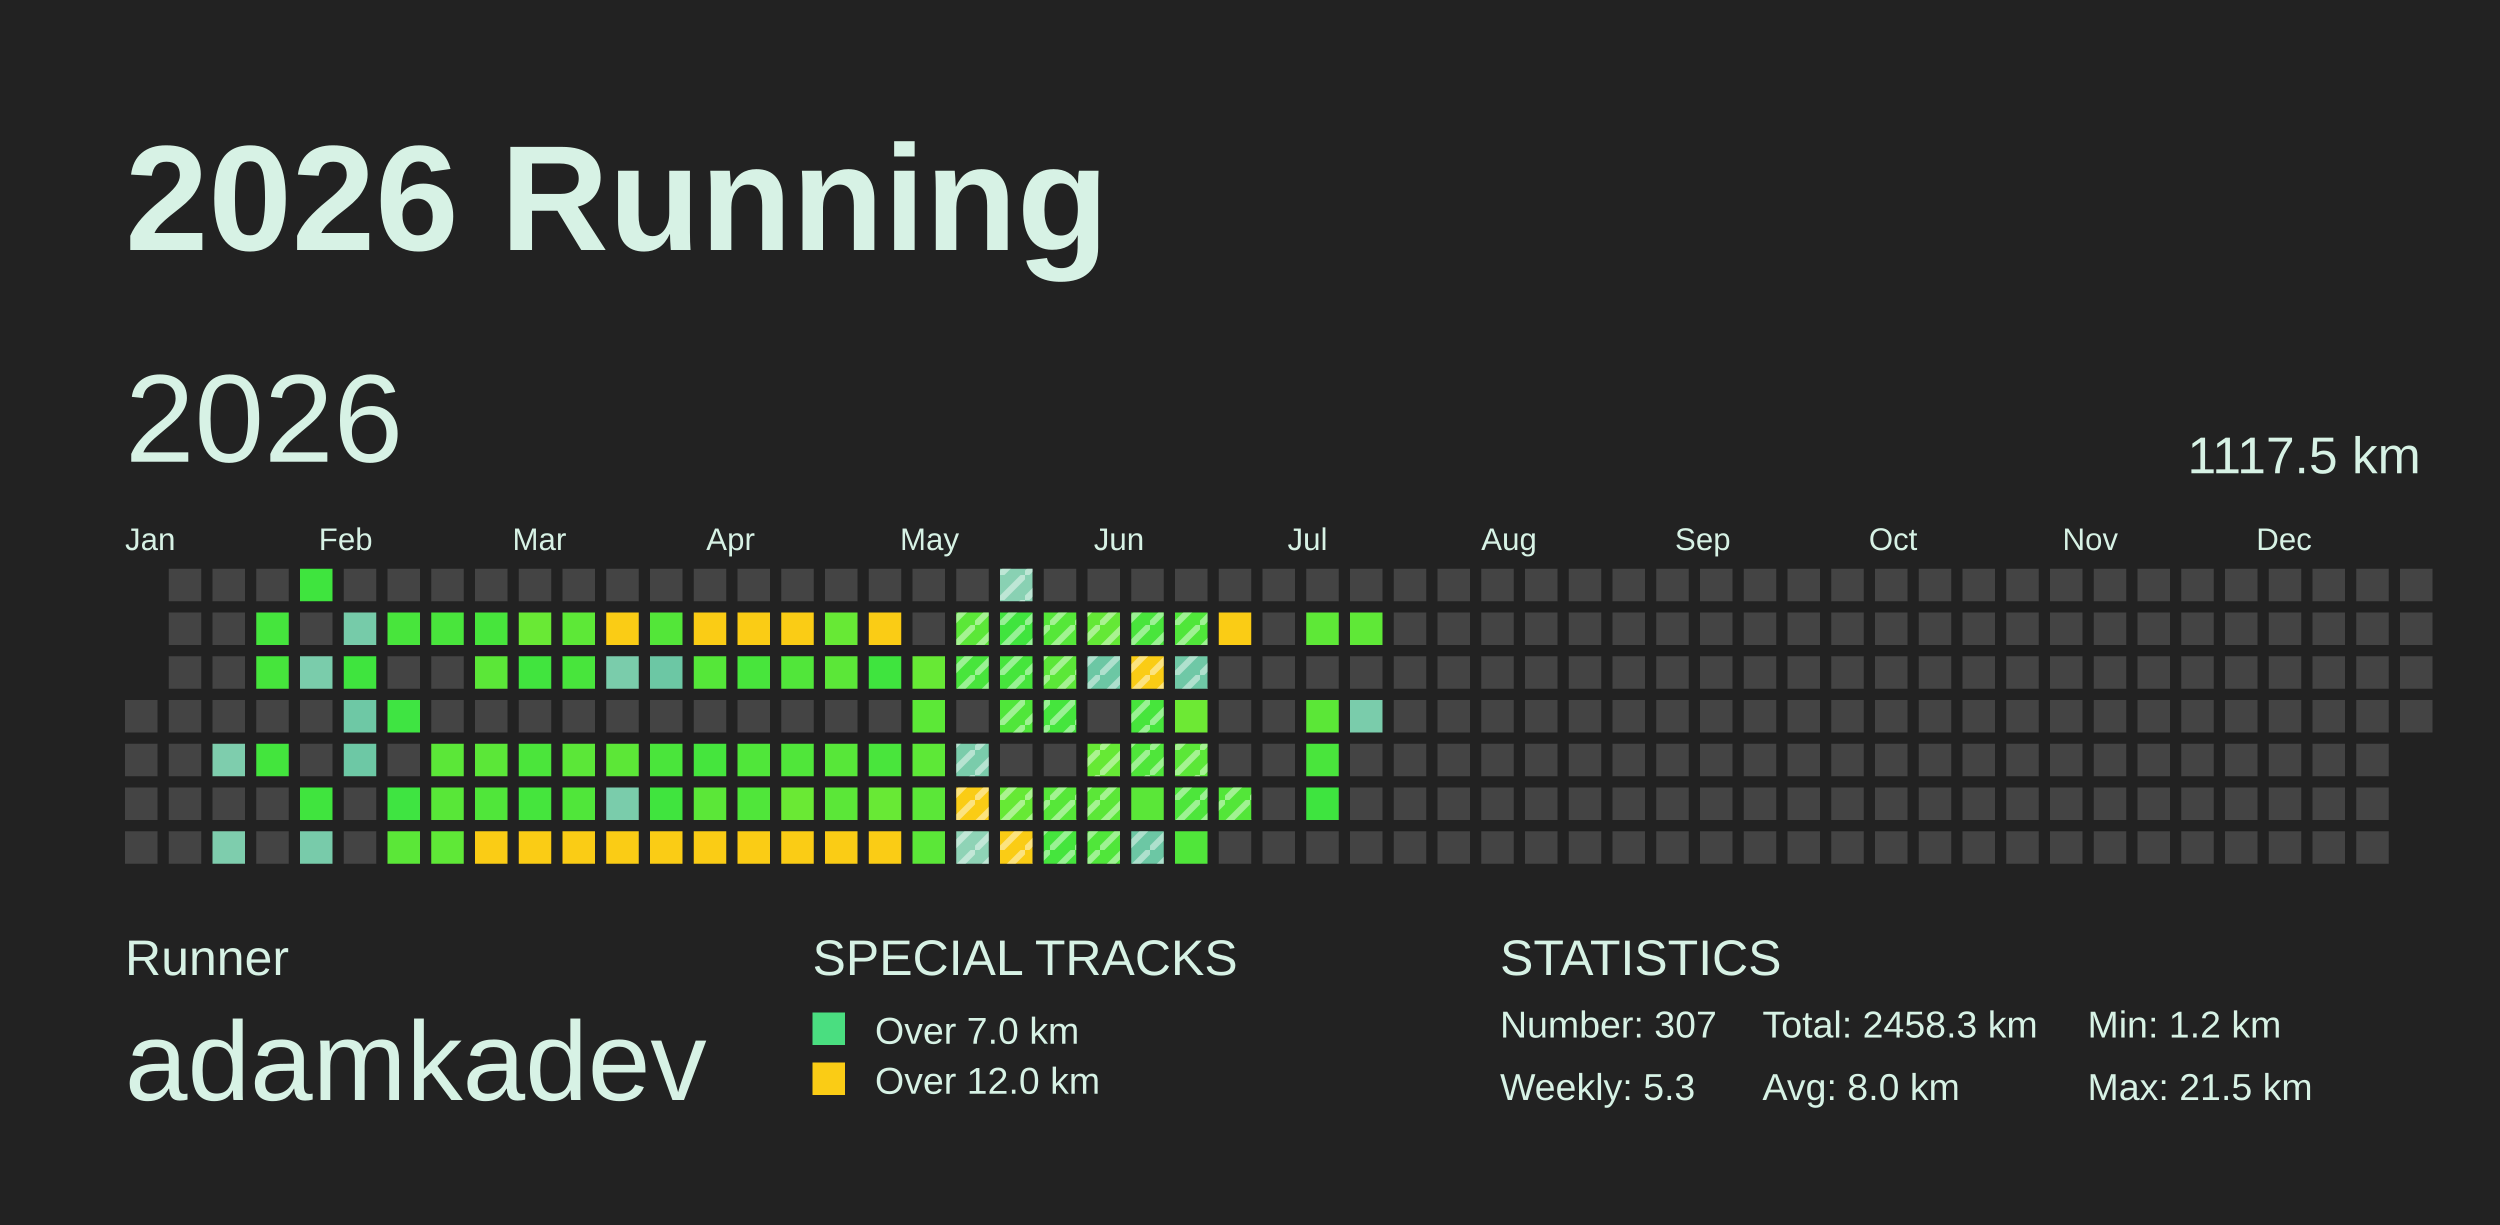
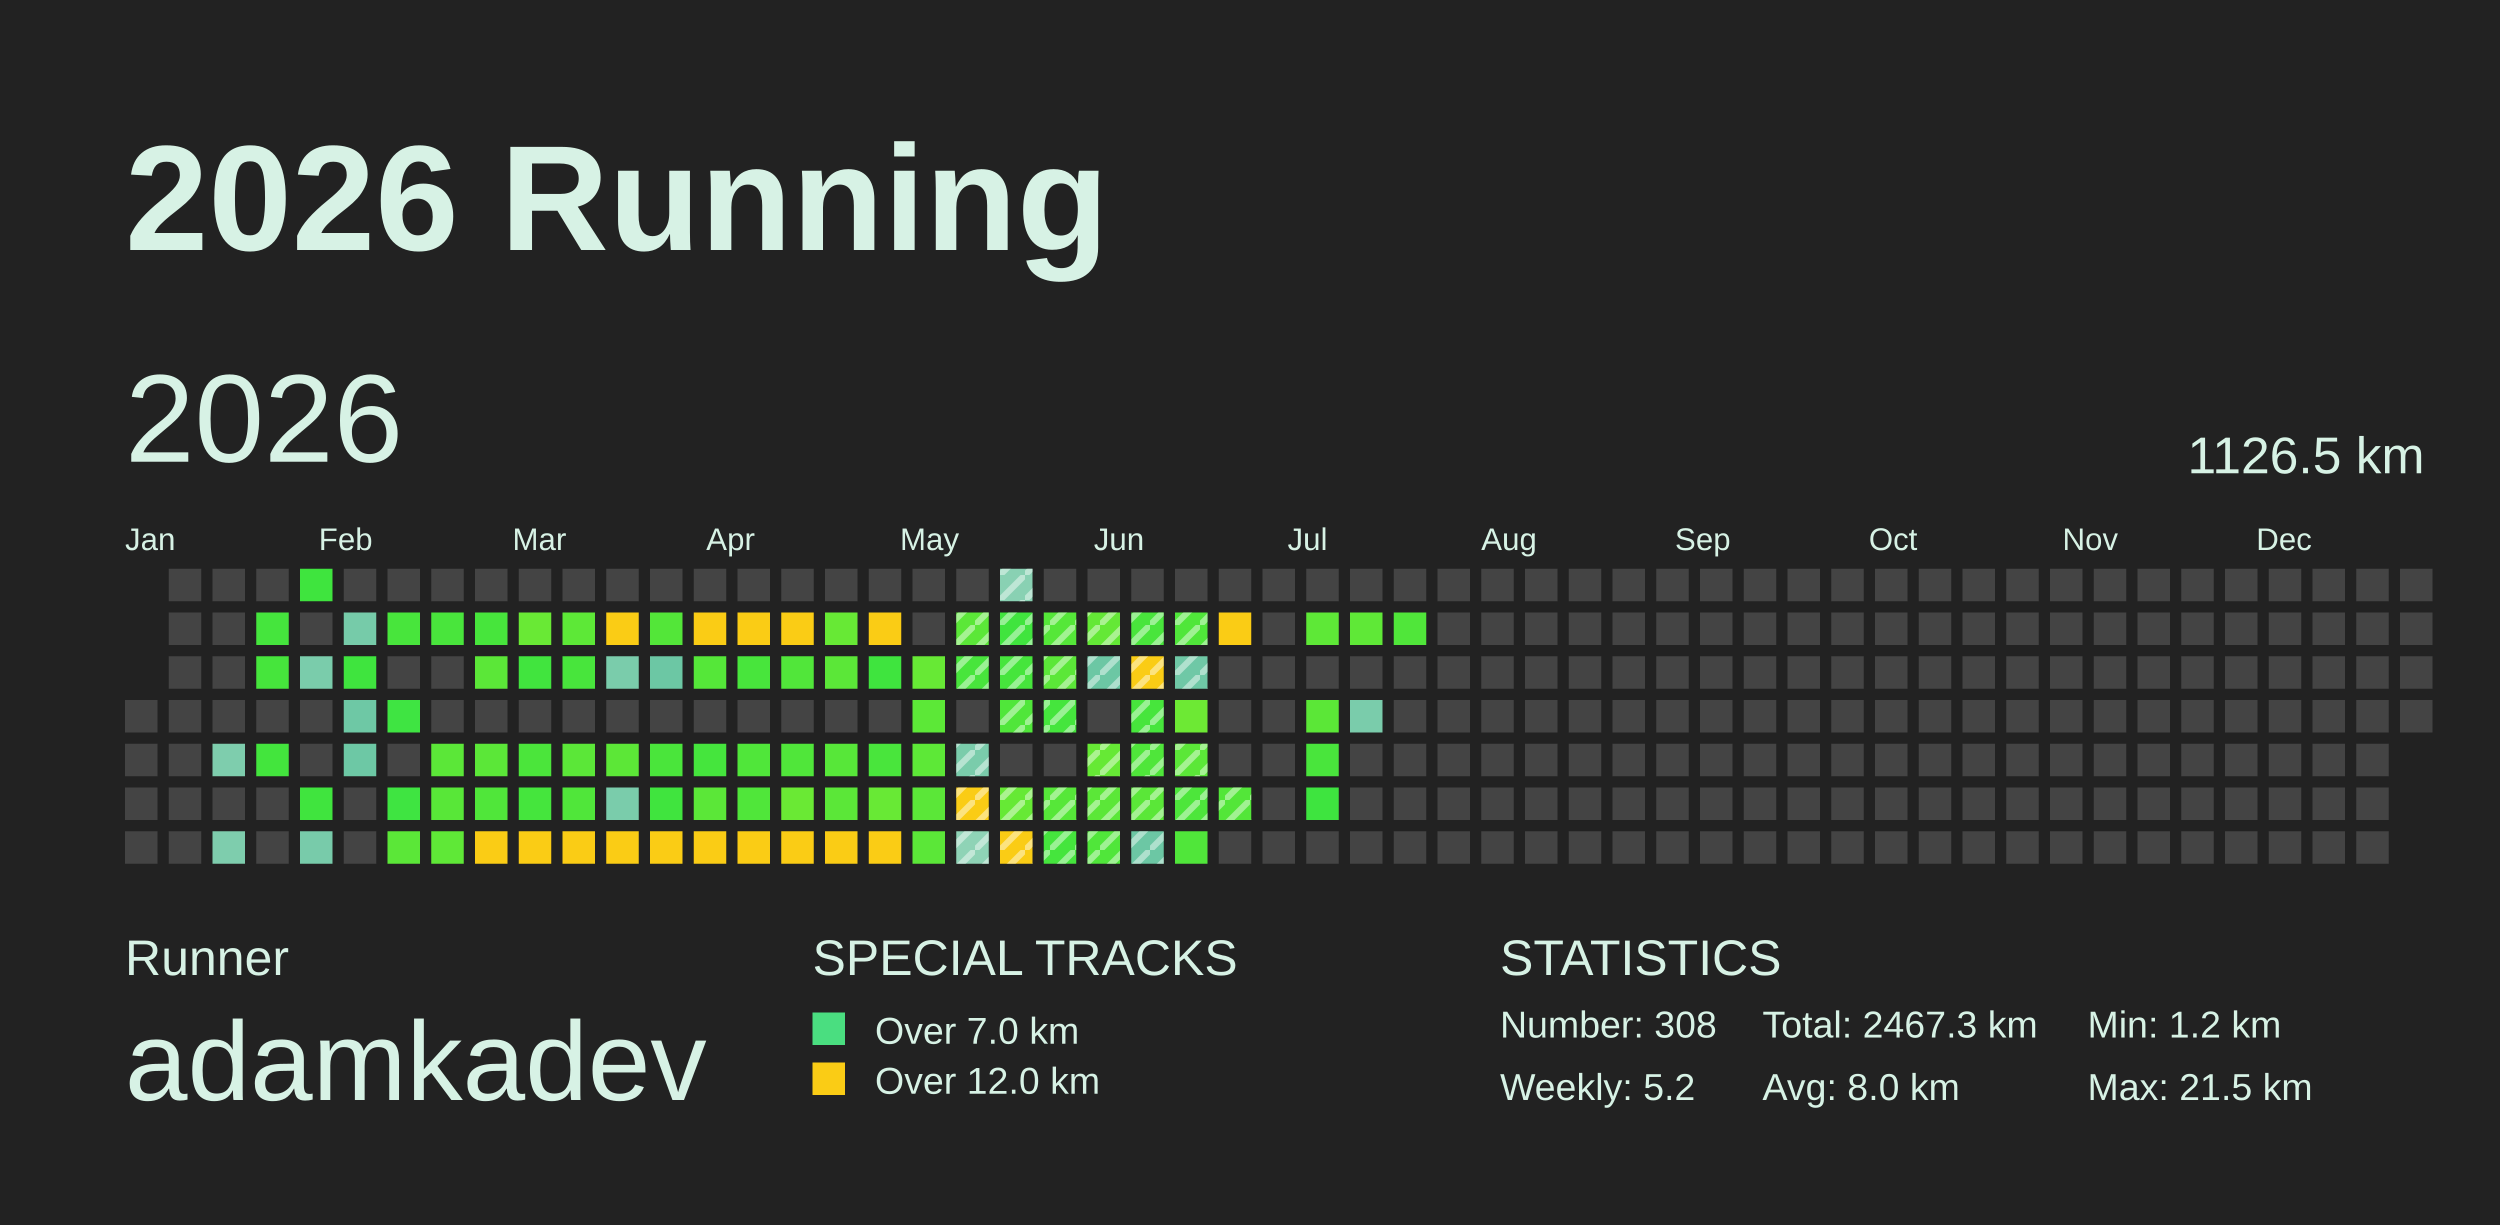
<svg xmlns="http://www.w3.org/2000/svg" baseProfile="full" height="98mm" version="1.1" viewBox="0,0,200,98" width="200mm">
  <defs>
    <pattern height="2" id="indoor-stripe" patternUnits="userSpaceOnUse" width="2">
      <line stroke="white" stroke-opacity="0.45" stroke-width="0.5" x1="0" x2="2" y1="2" y2="0" />
    </pattern>
  </defs>
  <rect fill="#222222" height="98" width="200" x="0" y="0" />
  <text fill="#D7F2E5" style="font-size:12px; font-family:Arial; font-weight:bold;" x="10" y="20">2026 Running</text>
  <text fill="#D7F2E5" style="font-size:4px; font-family:Arial" x="10" y="78">Runner</text>
  <text fill="#D7F2E5" style="font-size:9px; font-family:Arial" x="10" y="88">adamkadev</text>
  <text fill="#D7F2E5" style="font-size:4px; font-family:Arial" x="65" y="78">SPECIAL TRACKS</text>
  <rect fill="#4ADE80" height="2.6" width="2.6" x="65" y="81" />
  <text fill="#D7F2E5" style="font-size:3px; font-family:Arial" x="70" y="83.5">Over 7.0 km</text>
  <rect fill="#FACC15" height="2.6" width="2.6" x="65" y="85" />
  <text fill="#D7F2E5" style="font-size:3px; font-family:Arial" x="70" y="87.5">Over 12.0 km</text>
  <text fill="#D7F2E5" style="font-size:4px; font-family:Arial" x="120" y="78">STATISTICS</text>
-   <text fill="#D7F2E5" style="font-size:3px; font-family:Arial" x="120" y="83">Number: 307</text>
-   <text fill="#D7F2E5" style="font-size:3px; font-family:Arial" x="120" y="88">Weekly: 5.3</text>
-   <text fill="#D7F2E5" style="font-size:3px; font-family:Arial" x="141" y="83">Total: 2458.3 km</text>
+   <text fill="#D7F2E5" style="font-size:3px; font-family:Arial" x="120" y="83">Number: 308</text>
+   <text fill="#D7F2E5" style="font-size:3px; font-family:Arial" x="120" y="88">Weekly: 5.2</text>
+   <text fill="#D7F2E5" style="font-size:3px; font-family:Arial" x="141" y="83">Total: 2467.3 km</text>
  <text fill="#D7F2E5" style="font-size:3px; font-family:Arial" x="141" y="88">Avg: 8.0 km</text>
  <text fill="#D7F2E5" style="font-size:3px; font-family:Arial" x="167" y="83">Min: 1.2 km</text>
  <text fill="#D7F2E5" style="font-size:3px; font-family:Arial" x="167" y="88">Max: 21.5 km</text>
  <text dominant-baseline="hanging" fill="#D7F2E5" style="font-size:10.0px; font-family:Arial;" x="10" y="30">2026</text>
-   <text dominant-baseline="hanging" fill="#D7F2E5" style="font-size:4.125px; font-family:Arial;" x="175" y="35">1117.5 km</text>
+   <text dominant-baseline="hanging" fill="#D7F2E5" style="font-size:4.125px; font-family:Arial;" x="175" y="35">1126.5 km</text>
  <text fill="#D7F2E5" style="font-size:2.5px; font-family:Arial" x="10.0" y="44">Jan</text>
  <text fill="#D7F2E5" style="font-size:2.5px; font-family:Arial" x="25.5" y="44">Feb</text>
  <text fill="#D7F2E5" style="font-size:2.5px; font-family:Arial" x="41.0" y="44">Mar</text>
  <text fill="#D7F2E5" style="font-size:2.5px; font-family:Arial" x="56.5" y="44">Apr</text>
  <text fill="#D7F2E5" style="font-size:2.5px; font-family:Arial" x="72.0" y="44">May</text>
  <text fill="#D7F2E5" style="font-size:2.5px; font-family:Arial" x="87.5" y="44">Jun</text>
  <text fill="#D7F2E5" style="font-size:2.5px; font-family:Arial" x="103.0" y="44">Jul</text>
  <text fill="#D7F2E5" style="font-size:2.5px; font-family:Arial" x="118.5" y="44">Aug</text>
  <text fill="#D7F2E5" style="font-size:2.5px; font-family:Arial" x="134.0" y="44">Sep</text>
  <text fill="#D7F2E5" style="font-size:2.5px; font-family:Arial" x="149.5" y="44">Oct</text>
  <text fill="#D7F2E5" style="font-size:2.5px; font-family:Arial" x="165.0" y="44">Nov</text>
  <text fill="#D7F2E5" style="font-size:2.5px; font-family:Arial" x="180.5" y="44">Dec</text>
  <rect fill="#444444" height="2.6" width="2.6" x="10.0" y="56.0" />
  <rect fill="#444444" height="2.6" width="2.6" x="10.0" y="59.5" />
  <rect fill="#444444" height="2.6" width="2.6" x="10.0" y="63.0" />
  <rect fill="#444444" height="2.6" width="2.6" x="10.0" y="66.5" />
  <rect fill="#444444" height="2.6" width="2.6" x="13.5" y="45.5" />
  <rect fill="#444444" height="2.6" width="2.6" x="13.5" y="49.0" />
  <rect fill="#444444" height="2.6" width="2.6" x="13.5" y="52.5" />
  <rect fill="#444444" height="2.6" width="2.6" x="13.5" y="56.0" />
  <rect fill="#444444" height="2.6" width="2.6" x="13.5" y="59.5" />
  <rect fill="#444444" height="2.6" width="2.6" x="13.5" y="63.0" />
  <rect fill="#444444" height="2.6" width="2.6" x="13.5" y="66.5" />
  <rect fill="#444444" height="2.6" width="2.6" x="17.0" y="45.5" />
  <rect fill="#444444" height="2.6" width="2.6" x="17.0" y="49.0" />
  <rect fill="#444444" height="2.6" width="2.6" x="17.0" y="52.5" />
  <rect fill="#444444" height="2.6" width="2.6" x="17.0" y="56.0" />
  <rect fill="#7ecdad" height="2.6" width="2.6" x="17.0" y="59.5" />
  <rect fill="#444444" height="2.6" width="2.6" x="17.0" y="63.0" />
  <rect fill="#7ecdad" height="2.6" width="2.6" x="17.0" y="66.5" />
  <rect fill="#444444" height="2.6" width="2.6" x="20.5" y="45.5" />
  <rect fill="#45e53d" height="2.6" width="2.6" x="20.5" y="49.0" />
  <rect fill="#46e53c" height="2.6" width="2.6" x="20.5" y="52.5" />
  <rect fill="#444444" height="2.6" width="2.6" x="20.5" y="56.0" />
  <rect fill="#43e53d" height="2.6" width="2.6" x="20.5" y="59.5" />
  <rect fill="#444444" height="2.6" width="2.6" x="20.5" y="63.0" />
  <rect fill="#444444" height="2.6" width="2.6" x="20.5" y="66.5" />
  <rect fill="#3fe43e" height="2.6" width="2.6" x="24.0" y="45.5" />
  <rect fill="#444444" height="2.6" width="2.6" x="24.0" y="49.0" />
  <rect fill="#7accab" height="2.6" width="2.6" x="24.0" y="52.5" />
  <rect fill="#444444" height="2.6" width="2.6" x="24.0" y="56.0" />
  <rect fill="#444444" height="2.6" width="2.6" x="24.0" y="59.5" />
  <rect fill="#40e43e" height="2.6" width="2.6" x="24.0" y="63.0" />
  <rect fill="#78cbaa" height="2.6" width="2.6" x="24.0" y="66.5" />
  <rect fill="#444444" height="2.6" width="2.6" x="27.5" y="45.5" />
  <rect fill="#76cba9" height="2.6" width="2.6" x="27.5" y="49.0" />
  <rect fill="#3fe43e" height="2.6" width="2.6" x="27.5" y="52.5" />
  <rect fill="#6ec8a5" height="2.6" width="2.6" x="27.5" y="56.0" />
  <rect fill="#6dc8a5" height="2.6" width="2.6" x="27.5" y="59.5" />
  <rect fill="#444444" height="2.6" width="2.6" x="27.5" y="63.0" />
  <rect fill="#444444" height="2.6" width="2.6" x="27.5" y="66.5" />
  <rect fill="#444444" height="2.6" width="2.6" x="31.0" y="45.5" />
  <rect fill="#48e53c" height="2.6" width="2.6" x="31.0" y="49.0" />
  <rect fill="#444444" height="2.6" width="2.6" x="31.0" y="52.5" />
  <rect fill="#3fe442" height="2.6" width="2.6" x="31.0" y="56.0" />
  <rect fill="#444444" height="2.6" width="2.6" x="31.0" y="59.5" />
  <rect fill="#3fe441" height="2.6" width="2.6" x="31.0" y="63.0" />
  <rect fill="#5be738" height="2.6" width="2.6" x="31.0" y="66.5" />
  <rect fill="#444444" height="2.6" width="2.6" x="34.5" y="45.5" />
  <rect fill="#49e53c" height="2.6" width="2.6" x="34.5" y="49.0" />
  <rect fill="#444444" height="2.6" width="2.6" x="34.5" y="52.5" />
  <rect fill="#444444" height="2.6" width="2.6" x="34.5" y="56.0" />
  <rect fill="#5be738" height="2.6" width="2.6" x="34.5" y="59.5" />
  <rect fill="#58e738" height="2.6" width="2.6" x="34.5" y="63.0" />
  <rect fill="#5fe837" height="2.6" width="2.6" x="34.5" y="66.5" />
  <rect fill="#444444" height="2.6" width="2.6" x="38.0" y="45.5" />
  <rect fill="#47e53c" height="2.6" width="2.6" x="38.0" y="49.0" />
  <rect fill="#5be738" height="2.6" width="2.6" x="38.0" y="52.5" />
  <rect fill="#444444" height="2.6" width="2.6" x="38.0" y="56.0" />
  <rect fill="#5be738" height="2.6" width="2.6" x="38.0" y="59.5" />
  <rect fill="#50e63a" height="2.6" width="2.6" x="38.0" y="63.0" />
  <rect fill="#FACC15" height="2.6" width="2.6" x="38.0" y="66.5" />
  <rect fill="#444444" height="2.6" width="2.6" x="41.5" y="45.5" />
  <rect fill="#69e935" height="2.6" width="2.6" x="41.5" y="49.0" />
  <rect fill="#41e43e" height="2.6" width="2.6" x="41.5" y="52.5" />
  <rect fill="#444444" height="2.6" width="2.6" x="41.5" y="56.0" />
  <rect fill="#4be53b" height="2.6" width="2.6" x="41.5" y="59.5" />
  <rect fill="#45e53d" height="2.6" width="2.6" x="41.5" y="63.0" />
  <rect fill="#FACC15" height="2.6" width="2.6" x="41.5" y="66.5" />
  <rect fill="#444444" height="2.6" width="2.6" x="45.0" y="45.5" />
  <rect fill="#5de837" height="2.6" width="2.6" x="45.0" y="49.0" />
  <rect fill="#48e53c" height="2.6" width="2.6" x="45.0" y="52.5" />
  <rect fill="#444444" height="2.6" width="2.6" x="45.0" y="56.0" />
  <rect fill="#5be738" height="2.6" width="2.6" x="45.0" y="59.5" />
  <rect fill="#50e63a" height="2.6" width="2.6" x="45.0" y="63.0" />
  <rect fill="#FACC15" height="2.6" width="2.6" x="45.0" y="66.5" />
  <rect fill="#444444" height="2.6" width="2.6" x="48.5" y="45.5" />
  <rect fill="#FACC15" height="2.6" width="2.6" x="48.5" y="49.0" />
  <rect fill="#7accab" height="2.6" width="2.6" x="48.5" y="52.5" />
  <rect fill="#444444" height="2.6" width="2.6" x="48.5" y="56.0" />
  <rect fill="#5ce737" height="2.6" width="2.6" x="48.5" y="59.5" />
  <rect fill="#7accab" height="2.6" width="2.6" x="48.5" y="63.0" />
  <rect fill="#FACC15" height="2.6" width="2.6" x="48.5" y="66.5" />
  <rect fill="#444444" height="2.6" width="2.6" x="52.0" y="45.5" />
  <rect fill="#53e639" height="2.6" width="2.6" x="52.0" y="49.0" />
  <rect fill="#6cc7a4" height="2.6" width="2.6" x="52.0" y="52.5" />
  <rect fill="#444444" height="2.6" width="2.6" x="52.0" y="56.0" />
  <rect fill="#4ae53b" height="2.6" width="2.6" x="52.0" y="59.5" />
  <rect fill="#40e43e" height="2.6" width="2.6" x="52.0" y="63.0" />
  <rect fill="#FACC15" height="2.6" width="2.6" x="52.0" y="66.5" />
  <rect fill="#444444" height="2.6" width="2.6" x="55.5" y="45.5" />
  <rect fill="#FACC15" height="2.6" width="2.6" x="55.5" y="49.0" />
  <rect fill="#55e739" height="2.6" width="2.6" x="55.5" y="52.5" />
  <rect fill="#444444" height="2.6" width="2.6" x="55.5" y="56.0" />
  <rect fill="#45e53d" height="2.6" width="2.6" x="55.5" y="59.5" />
  <rect fill="#5be738" height="2.6" width="2.6" x="55.5" y="63.0" />
  <rect fill="#FACC15" height="2.6" width="2.6" x="55.5" y="66.5" />
  <rect fill="#444444" height="2.6" width="2.6" x="59.0" y="45.5" />
  <rect fill="#FACC15" height="2.6" width="2.6" x="59.0" y="49.0" />
  <rect fill="#48e53c" height="2.6" width="2.6" x="59.0" y="52.5" />
  <rect fill="#444444" height="2.6" width="2.6" x="59.0" y="56.0" />
  <rect fill="#50e63a" height="2.6" width="2.6" x="59.0" y="59.5" />
  <rect fill="#50e63a" height="2.6" width="2.6" x="59.0" y="63.0" />
  <rect fill="#FACC15" height="2.6" width="2.6" x="59.0" y="66.5" />
  <rect fill="#444444" height="2.6" width="2.6" x="62.5" y="45.5" />
  <rect fill="#FACC15" height="2.6" width="2.6" x="62.5" y="49.0" />
  <rect fill="#51e63a" height="2.6" width="2.6" x="62.5" y="52.5" />
  <rect fill="#444444" height="2.6" width="2.6" x="62.5" y="56.0" />
  <rect fill="#50e63a" height="2.6" width="2.6" x="62.5" y="59.5" />
  <rect fill="#6ae934" height="2.6" width="2.6" x="62.5" y="63.0" />
  <rect fill="#FACC15" height="2.6" width="2.6" x="62.5" y="66.5" />
  <rect fill="#444444" height="2.6" width="2.6" x="66.0" y="45.5" />
  <rect fill="#67e935" height="2.6" width="2.6" x="66.0" y="49.0" />
  <rect fill="#5be738" height="2.6" width="2.6" x="66.0" y="52.5" />
  <rect fill="#444444" height="2.6" width="2.6" x="66.0" y="56.0" />
  <rect fill="#57e739" height="2.6" width="2.6" x="66.0" y="59.5" />
  <rect fill="#5be738" height="2.6" width="2.6" x="66.0" y="63.0" />
  <rect fill="#FACC15" height="2.6" width="2.6" x="66.0" y="66.5" />
  <rect fill="#444444" height="2.6" width="2.6" x="69.5" y="45.5" />
  <rect fill="#FACC15" height="2.6" width="2.6" x="69.5" y="49.0" />
  <rect fill="#3fe43e" height="2.6" width="2.6" x="69.5" y="52.5" />
  <rect fill="#444444" height="2.6" width="2.6" x="69.5" y="56.0" />
  <rect fill="#49e53c" height="2.6" width="2.6" x="69.5" y="59.5" />
  <rect fill="#68e935" height="2.6" width="2.6" x="69.5" y="63.0" />
  <rect fill="#FACC15" height="2.6" width="2.6" x="69.5" y="66.5" />
  <rect fill="#444444" height="2.6" width="2.6" x="73.0" y="45.5" />
  <rect fill="#444444" height="2.6" width="2.6" x="73.0" y="49.0" />
  <rect fill="#67e935" height="2.6" width="2.6" x="73.0" y="52.5" />
  <rect fill="#5ce837" height="2.6" width="2.6" x="73.0" y="56.0" />
  <rect fill="#5de837" height="2.6" width="2.6" x="73.0" y="59.5" />
  <rect fill="#5be738" height="2.6" width="2.6" x="73.0" y="63.0" />
  <rect fill="#5be738" height="2.6" width="2.6" x="73.0" y="66.5" />
  <rect fill="#444444" height="2.6" width="2.6" x="76.5" y="45.5" />
  <rect fill="#5be738" height="2.6" width="2.6" x="76.5" y="49.0" />
  <rect fill="url(#indoor-stripe)" height="2.6" style="pointer-events: none;" width="2.6" x="76.5" y="49.0" />
  <rect fill="#48e53c" height="2.6" width="2.6" x="76.5" y="52.5" />
  <rect fill="url(#indoor-stripe)" height="2.6" style="pointer-events: none;" width="2.6" x="76.5" y="52.5" />
  <rect fill="#444444" height="2.6" width="2.6" x="76.5" y="56.0" />
  <rect fill="#7accab" height="2.6" width="2.6" x="76.5" y="59.5" />
  <rect fill="url(#indoor-stripe)" height="2.6" style="pointer-events: none;" width="2.6" x="76.5" y="59.5" />
  <rect fill="#FACC15" height="2.6" width="2.6" x="76.5" y="63.0" />
  <rect fill="url(#indoor-stripe)" height="2.6" style="pointer-events: none;" width="2.6" x="76.5" y="63.0" />
  <rect fill="#8fd3b6" height="2.6" width="2.6" x="76.5" y="66.5" />
  <rect fill="url(#indoor-stripe)" height="2.6" style="pointer-events: none;" width="2.6" x="76.5" y="66.5" />
  <rect fill="#89d1b3" height="2.6" width="2.6" x="80.0" y="45.5" />
  <rect fill="url(#indoor-stripe)" height="2.6" style="pointer-events: none;" width="2.6" x="80.0" y="45.5" />
  <rect fill="#40e43e" height="2.6" width="2.6" x="80.0" y="49.0" />
  <rect fill="url(#indoor-stripe)" height="2.6" style="pointer-events: none;" width="2.6" x="80.0" y="49.0" />
  <rect fill="#46e53c" height="2.6" width="2.6" x="80.0" y="52.5" />
  <rect fill="url(#indoor-stripe)" height="2.6" style="pointer-events: none;" width="2.6" x="80.0" y="52.5" />
  <rect fill="#50e63a" height="2.6" width="2.6" x="80.0" y="56.0" />
  <rect fill="url(#indoor-stripe)" height="2.6" style="pointer-events: none;" width="2.6" x="80.0" y="56.0" />
  <rect fill="#444444" height="2.6" width="2.6" x="80.0" y="59.5" />
  <rect fill="#66e935" height="2.6" width="2.6" x="80.0" y="63.0" />
  <rect fill="url(#indoor-stripe)" height="2.6" style="pointer-events: none;" width="2.6" x="80.0" y="63.0" />
  <rect fill="#FACC15" height="2.6" width="2.6" x="80.0" y="66.5" />
  <rect fill="url(#indoor-stripe)" height="2.6" style="pointer-events: none;" width="2.6" x="80.0" y="66.5" />
  <rect fill="#444444" height="2.6" width="2.6" x="83.5" y="45.5" />
  <rect fill="#55e739" height="2.6" width="2.6" x="83.5" y="49.0" />
  <rect fill="url(#indoor-stripe)" height="2.6" style="pointer-events: none;" width="2.6" x="83.5" y="49.0" />
  <rect fill="#5be738" height="2.6" width="2.6" x="83.5" y="52.5" />
  <rect fill="url(#indoor-stripe)" height="2.6" style="pointer-events: none;" width="2.6" x="83.5" y="52.5" />
  <rect fill="#45e53d" height="2.6" width="2.6" x="83.5" y="56.0" />
  <rect fill="url(#indoor-stripe)" height="2.6" style="pointer-events: none;" width="2.6" x="83.5" y="56.0" />
  <rect fill="#444444" height="2.6" width="2.6" x="83.5" y="59.5" />
  <rect fill="#56e739" height="2.6" width="2.6" x="83.5" y="63.0" />
  <rect fill="url(#indoor-stripe)" height="2.6" style="pointer-events: none;" width="2.6" x="83.5" y="63.0" />
  <rect fill="#45e53d" height="2.6" width="2.6" x="83.5" y="66.5" />
  <rect fill="url(#indoor-stripe)" height="2.6" style="pointer-events: none;" width="2.6" x="83.5" y="66.5" />
  <rect fill="#444444" height="2.6" width="2.6" x="87.0" y="45.5" />
  <rect fill="#64e836" height="2.6" width="2.6" x="87.0" y="49.0" />
  <rect fill="url(#indoor-stripe)" height="2.6" style="pointer-events: none;" width="2.6" x="87.0" y="49.0" />
  <rect fill="#6cc7a4" height="2.6" width="2.6" x="87.0" y="52.5" />
  <rect fill="url(#indoor-stripe)" height="2.6" style="pointer-events: none;" width="2.6" x="87.0" y="52.5" />
  <rect fill="#444444" height="2.6" width="2.6" x="87.0" y="56.0" />
  <rect fill="#66e935" height="2.6" width="2.6" x="87.0" y="59.5" />
  <rect fill="url(#indoor-stripe)" height="2.6" style="pointer-events: none;" width="2.6" x="87.0" y="59.5" />
  <rect fill="#5be738" height="2.6" width="2.6" x="87.0" y="63.0" />
  <rect fill="url(#indoor-stripe)" height="2.6" style="pointer-events: none;" width="2.6" x="87.0" y="63.0" />
  <rect fill="#50e63a" height="2.6" width="2.6" x="87.0" y="66.5" />
  <rect fill="url(#indoor-stripe)" height="2.6" style="pointer-events: none;" width="2.6" x="87.0" y="66.5" />
  <rect fill="#444444" height="2.6" width="2.6" x="90.5" y="45.5" />
  <rect fill="#49e53c" height="2.6" width="2.6" x="90.5" y="49.0" />
  <rect fill="url(#indoor-stripe)" height="2.6" style="pointer-events: none;" width="2.6" x="90.5" y="49.0" />
  <rect fill="#FACC15" height="2.6" width="2.6" x="90.5" y="52.5" />
  <rect fill="url(#indoor-stripe)" height="2.6" style="pointer-events: none;" width="2.6" x="90.5" y="52.5" />
  <rect fill="#47e53c" height="2.6" width="2.6" x="90.5" y="56.0" />
  <rect fill="url(#indoor-stripe)" height="2.6" style="pointer-events: none;" width="2.6" x="90.5" y="56.0" />
  <rect fill="#4fe63a" height="2.6" width="2.6" x="90.5" y="59.5" />
  <rect fill="url(#indoor-stripe)" height="2.6" style="pointer-events: none;" width="2.6" x="90.5" y="59.5" />
  <rect fill="#5ae738" height="2.6" width="2.6" x="90.5" y="63.0" />
+   <rect fill="url(#indoor-stripe)" height="2.6" style="pointer-events: none;" width="2.6" x="90.5" y="63.0" />
  <rect fill="#6cc7a4" height="2.6" width="2.6" x="90.5" y="66.5" />
  <rect fill="url(#indoor-stripe)" height="2.6" style="pointer-events: none;" width="2.6" x="90.5" y="66.5" />
  <rect fill="#444444" height="2.6" width="2.6" x="94.0" y="45.5" />
  <rect fill="#50e63a" height="2.6" width="2.6" x="94.0" y="49.0" />
  <rect fill="url(#indoor-stripe)" height="2.6" style="pointer-events: none;" width="2.6" x="94.0" y="49.0" />
  <rect fill="#6fc8a6" height="2.6" width="2.6" x="94.0" y="52.5" />
  <rect fill="url(#indoor-stripe)" height="2.6" style="pointer-events: none;" width="2.6" x="94.0" y="52.5" />
  <rect fill="#6de934" height="2.6" width="2.6" x="94.0" y="56.0" />
  <rect fill="#5be738" height="2.6" width="2.6" x="94.0" y="59.5" />
  <rect fill="url(#indoor-stripe)" height="2.6" style="pointer-events: none;" width="2.6" x="94.0" y="59.5" />
  <rect fill="#4de63b" height="2.6" width="2.6" x="94.0" y="63.0" />
  <rect fill="url(#indoor-stripe)" height="2.6" style="pointer-events: none;" width="2.6" x="94.0" y="63.0" />
  <rect fill="#50e63a" height="2.6" width="2.6" x="94.0" y="66.5" />
  <rect fill="#444444" height="2.6" width="2.6" x="97.5" y="45.5" />
  <rect fill="#FACC15" height="2.6" width="2.6" x="97.5" y="49.0" />
  <rect fill="#444444" height="2.6" width="2.6" x="97.5" y="52.5" />
  <rect fill="#444444" height="2.6" width="2.6" x="97.5" y="56.0" />
  <rect fill="#444444" height="2.6" width="2.6" x="97.5" y="59.5" />
  <rect fill="#53e639" height="2.6" width="2.6" x="97.5" y="63.0" />
  <rect fill="url(#indoor-stripe)" height="2.6" style="pointer-events: none;" width="2.6" x="97.5" y="63.0" />
  <rect fill="#444444" height="2.6" width="2.6" x="97.5" y="66.5" />
  <rect fill="#444444" height="2.6" width="2.6" x="101.0" y="45.5" />
  <rect fill="#444444" height="2.6" width="2.6" x="101.0" y="49.0" />
  <rect fill="#444444" height="2.6" width="2.6" x="101.0" y="52.5" />
  <rect fill="#444444" height="2.6" width="2.6" x="101.0" y="56.0" />
  <rect fill="#444444" height="2.6" width="2.6" x="101.0" y="59.5" />
  <rect fill="#444444" height="2.6" width="2.6" x="101.0" y="63.0" />
  <rect fill="#444444" height="2.6" width="2.6" x="101.0" y="66.5" />
  <rect fill="#444444" height="2.6" width="2.6" x="104.5" y="45.5" />
  <rect fill="#5ee837" height="2.6" width="2.6" x="104.5" y="49.0" />
  <rect fill="#444444" height="2.6" width="2.6" x="104.5" y="52.5" />
  <rect fill="#5be737" height="2.6" width="2.6" x="104.5" y="56.0" />
  <rect fill="#49e53c" height="2.6" width="2.6" x="104.5" y="59.5" />
  <rect fill="#3ee43f" height="2.6" width="2.6" x="104.5" y="63.0" />
  <rect fill="#444444" height="2.6" width="2.6" x="104.5" y="66.5" />
  <rect fill="#444444" height="2.6" width="2.6" x="108.0" y="45.5" />
  <rect fill="#5fe837" height="2.6" width="2.6" x="108.0" y="49.0" />
  <rect fill="#444444" height="2.6" width="2.6" x="108.0" y="52.5" />
  <rect fill="#7accab" height="2.6" width="2.6" x="108.0" y="56.0" />
  <rect fill="#444444" height="2.6" width="2.6" x="108.0" y="59.5" />
  <rect fill="#444444" height="2.6" width="2.6" x="108.0" y="63.0" />
  <rect fill="#444444" height="2.6" width="2.6" x="108.0" y="66.5" />
  <rect fill="#444444" height="2.6" width="2.6" x="111.5" y="45.5" />
-   <rect fill="#444444" height="2.6" width="2.6" x="111.5" y="49.0" />
+   <rect fill="#50e63a" height="2.6" width="2.6" x="111.5" y="49.0" />
  <rect fill="#444444" height="2.6" width="2.6" x="111.5" y="52.5" />
  <rect fill="#444444" height="2.6" width="2.6" x="111.5" y="56.0" />
  <rect fill="#444444" height="2.6" width="2.6" x="111.5" y="59.5" />
  <rect fill="#444444" height="2.6" width="2.6" x="111.5" y="63.0" />
  <rect fill="#444444" height="2.6" width="2.6" x="111.5" y="66.5" />
  <rect fill="#444444" height="2.6" width="2.6" x="115.0" y="45.5" />
  <rect fill="#444444" height="2.6" width="2.6" x="115.0" y="49.0" />
  <rect fill="#444444" height="2.6" width="2.6" x="115.0" y="52.5" />
  <rect fill="#444444" height="2.6" width="2.6" x="115.0" y="56.0" />
  <rect fill="#444444" height="2.6" width="2.6" x="115.0" y="59.5" />
  <rect fill="#444444" height="2.6" width="2.6" x="115.0" y="63.0" />
  <rect fill="#444444" height="2.6" width="2.6" x="115.0" y="66.5" />
  <rect fill="#444444" height="2.6" width="2.6" x="118.5" y="45.5" />
  <rect fill="#444444" height="2.6" width="2.6" x="118.5" y="49.0" />
  <rect fill="#444444" height="2.6" width="2.6" x="118.5" y="52.5" />
  <rect fill="#444444" height="2.6" width="2.6" x="118.5" y="56.0" />
  <rect fill="#444444" height="2.6" width="2.6" x="118.5" y="59.5" />
  <rect fill="#444444" height="2.6" width="2.6" x="118.5" y="63.0" />
  <rect fill="#444444" height="2.6" width="2.6" x="118.5" y="66.5" />
  <rect fill="#444444" height="2.6" width="2.6" x="122.0" y="45.5" />
  <rect fill="#444444" height="2.6" width="2.6" x="122.0" y="49.0" />
  <rect fill="#444444" height="2.6" width="2.6" x="122.0" y="52.5" />
  <rect fill="#444444" height="2.6" width="2.6" x="122.0" y="56.0" />
  <rect fill="#444444" height="2.6" width="2.6" x="122.0" y="59.5" />
  <rect fill="#444444" height="2.6" width="2.6" x="122.0" y="63.0" />
  <rect fill="#444444" height="2.6" width="2.6" x="122.0" y="66.5" />
  <rect fill="#444444" height="2.6" width="2.6" x="125.5" y="45.5" />
  <rect fill="#444444" height="2.6" width="2.6" x="125.5" y="49.0" />
  <rect fill="#444444" height="2.6" width="2.6" x="125.5" y="52.5" />
  <rect fill="#444444" height="2.6" width="2.6" x="125.5" y="56.0" />
  <rect fill="#444444" height="2.6" width="2.6" x="125.5" y="59.5" />
  <rect fill="#444444" height="2.6" width="2.6" x="125.5" y="63.0" />
  <rect fill="#444444" height="2.6" width="2.6" x="125.5" y="66.5" />
  <rect fill="#444444" height="2.6" width="2.6" x="129.0" y="45.5" />
  <rect fill="#444444" height="2.6" width="2.6" x="129.0" y="49.0" />
  <rect fill="#444444" height="2.6" width="2.6" x="129.0" y="52.5" />
  <rect fill="#444444" height="2.6" width="2.6" x="129.0" y="56.0" />
  <rect fill="#444444" height="2.6" width="2.6" x="129.0" y="59.5" />
  <rect fill="#444444" height="2.6" width="2.6" x="129.0" y="63.0" />
  <rect fill="#444444" height="2.6" width="2.6" x="129.0" y="66.5" />
  <rect fill="#444444" height="2.6" width="2.6" x="132.5" y="45.5" />
  <rect fill="#444444" height="2.6" width="2.6" x="132.5" y="49.0" />
  <rect fill="#444444" height="2.6" width="2.6" x="132.5" y="52.5" />
  <rect fill="#444444" height="2.6" width="2.6" x="132.5" y="56.0" />
  <rect fill="#444444" height="2.6" width="2.6" x="132.5" y="59.5" />
  <rect fill="#444444" height="2.6" width="2.6" x="132.5" y="63.0" />
  <rect fill="#444444" height="2.6" width="2.6" x="132.5" y="66.5" />
  <rect fill="#444444" height="2.6" width="2.6" x="136.0" y="45.5" />
  <rect fill="#444444" height="2.6" width="2.6" x="136.0" y="49.0" />
  <rect fill="#444444" height="2.6" width="2.6" x="136.0" y="52.5" />
  <rect fill="#444444" height="2.6" width="2.6" x="136.0" y="56.0" />
  <rect fill="#444444" height="2.6" width="2.6" x="136.0" y="59.5" />
  <rect fill="#444444" height="2.6" width="2.6" x="136.0" y="63.0" />
  <rect fill="#444444" height="2.6" width="2.6" x="136.0" y="66.5" />
  <rect fill="#444444" height="2.6" width="2.6" x="139.5" y="45.5" />
  <rect fill="#444444" height="2.6" width="2.6" x="139.5" y="49.0" />
  <rect fill="#444444" height="2.6" width="2.6" x="139.5" y="52.5" />
  <rect fill="#444444" height="2.6" width="2.6" x="139.5" y="56.0" />
  <rect fill="#444444" height="2.6" width="2.6" x="139.5" y="59.5" />
  <rect fill="#444444" height="2.6" width="2.6" x="139.5" y="63.0" />
  <rect fill="#444444" height="2.6" width="2.6" x="139.5" y="66.5" />
  <rect fill="#444444" height="2.6" width="2.6" x="143.0" y="45.5" />
  <rect fill="#444444" height="2.6" width="2.6" x="143.0" y="49.0" />
  <rect fill="#444444" height="2.6" width="2.6" x="143.0" y="52.5" />
  <rect fill="#444444" height="2.6" width="2.6" x="143.0" y="56.0" />
  <rect fill="#444444" height="2.6" width="2.6" x="143.0" y="59.5" />
  <rect fill="#444444" height="2.6" width="2.6" x="143.0" y="63.0" />
  <rect fill="#444444" height="2.6" width="2.6" x="143.0" y="66.5" />
  <rect fill="#444444" height="2.6" width="2.6" x="146.5" y="45.5" />
  <rect fill="#444444" height="2.6" width="2.6" x="146.5" y="49.0" />
  <rect fill="#444444" height="2.6" width="2.6" x="146.5" y="52.5" />
  <rect fill="#444444" height="2.6" width="2.6" x="146.5" y="56.0" />
  <rect fill="#444444" height="2.6" width="2.6" x="146.5" y="59.5" />
  <rect fill="#444444" height="2.6" width="2.6" x="146.5" y="63.0" />
  <rect fill="#444444" height="2.6" width="2.6" x="146.5" y="66.5" />
  <rect fill="#444444" height="2.6" width="2.6" x="150.0" y="45.5" />
  <rect fill="#444444" height="2.6" width="2.6" x="150.0" y="49.0" />
  <rect fill="#444444" height="2.6" width="2.6" x="150.0" y="52.5" />
  <rect fill="#444444" height="2.6" width="2.6" x="150.0" y="56.0" />
  <rect fill="#444444" height="2.6" width="2.6" x="150.0" y="59.5" />
  <rect fill="#444444" height="2.6" width="2.6" x="150.0" y="63.0" />
  <rect fill="#444444" height="2.6" width="2.6" x="150.0" y="66.5" />
  <rect fill="#444444" height="2.6" width="2.6" x="153.5" y="45.5" />
  <rect fill="#444444" height="2.6" width="2.6" x="153.5" y="49.0" />
  <rect fill="#444444" height="2.6" width="2.6" x="153.5" y="52.5" />
  <rect fill="#444444" height="2.6" width="2.6" x="153.5" y="56.0" />
  <rect fill="#444444" height="2.6" width="2.6" x="153.5" y="59.5" />
  <rect fill="#444444" height="2.6" width="2.6" x="153.5" y="63.0" />
  <rect fill="#444444" height="2.6" width="2.6" x="153.5" y="66.5" />
  <rect fill="#444444" height="2.6" width="2.6" x="157.0" y="45.5" />
  <rect fill="#444444" height="2.6" width="2.6" x="157.0" y="49.0" />
  <rect fill="#444444" height="2.6" width="2.6" x="157.0" y="52.5" />
  <rect fill="#444444" height="2.6" width="2.6" x="157.0" y="56.0" />
  <rect fill="#444444" height="2.6" width="2.6" x="157.0" y="59.5" />
  <rect fill="#444444" height="2.6" width="2.6" x="157.0" y="63.0" />
  <rect fill="#444444" height="2.6" width="2.6" x="157.0" y="66.5" />
  <rect fill="#444444" height="2.6" width="2.6" x="160.5" y="45.5" />
  <rect fill="#444444" height="2.6" width="2.6" x="160.5" y="49.0" />
  <rect fill="#444444" height="2.6" width="2.6" x="160.5" y="52.5" />
  <rect fill="#444444" height="2.6" width="2.6" x="160.5" y="56.0" />
  <rect fill="#444444" height="2.6" width="2.6" x="160.5" y="59.5" />
  <rect fill="#444444" height="2.6" width="2.6" x="160.5" y="63.0" />
  <rect fill="#444444" height="2.6" width="2.6" x="160.5" y="66.5" />
  <rect fill="#444444" height="2.6" width="2.6" x="164.0" y="45.5" />
  <rect fill="#444444" height="2.6" width="2.6" x="164.0" y="49.0" />
  <rect fill="#444444" height="2.6" width="2.6" x="164.0" y="52.5" />
  <rect fill="#444444" height="2.6" width="2.6" x="164.0" y="56.0" />
  <rect fill="#444444" height="2.6" width="2.6" x="164.0" y="59.5" />
  <rect fill="#444444" height="2.6" width="2.6" x="164.0" y="63.0" />
  <rect fill="#444444" height="2.6" width="2.6" x="164.0" y="66.5" />
  <rect fill="#444444" height="2.6" width="2.6" x="167.5" y="45.5" />
  <rect fill="#444444" height="2.6" width="2.6" x="167.5" y="49.0" />
  <rect fill="#444444" height="2.6" width="2.6" x="167.5" y="52.5" />
  <rect fill="#444444" height="2.6" width="2.6" x="167.5" y="56.0" />
  <rect fill="#444444" height="2.6" width="2.6" x="167.5" y="59.5" />
  <rect fill="#444444" height="2.6" width="2.6" x="167.5" y="63.0" />
  <rect fill="#444444" height="2.6" width="2.6" x="167.5" y="66.5" />
  <rect fill="#444444" height="2.6" width="2.6" x="171.0" y="45.5" />
  <rect fill="#444444" height="2.6" width="2.6" x="171.0" y="49.0" />
  <rect fill="#444444" height="2.6" width="2.6" x="171.0" y="52.5" />
  <rect fill="#444444" height="2.6" width="2.6" x="171.0" y="56.0" />
  <rect fill="#444444" height="2.6" width="2.6" x="171.0" y="59.5" />
  <rect fill="#444444" height="2.6" width="2.6" x="171.0" y="63.0" />
  <rect fill="#444444" height="2.6" width="2.6" x="171.0" y="66.5" />
  <rect fill="#444444" height="2.6" width="2.6" x="174.5" y="45.5" />
  <rect fill="#444444" height="2.6" width="2.6" x="174.5" y="49.0" />
  <rect fill="#444444" height="2.6" width="2.6" x="174.5" y="52.5" />
  <rect fill="#444444" height="2.6" width="2.6" x="174.5" y="56.0" />
  <rect fill="#444444" height="2.6" width="2.6" x="174.5" y="59.5" />
  <rect fill="#444444" height="2.6" width="2.6" x="174.5" y="63.0" />
  <rect fill="#444444" height="2.6" width="2.6" x="174.5" y="66.5" />
  <rect fill="#444444" height="2.6" width="2.6" x="178.0" y="45.5" />
  <rect fill="#444444" height="2.6" width="2.6" x="178.0" y="49.0" />
  <rect fill="#444444" height="2.6" width="2.6" x="178.0" y="52.5" />
  <rect fill="#444444" height="2.6" width="2.6" x="178.0" y="56.0" />
  <rect fill="#444444" height="2.6" width="2.6" x="178.0" y="59.5" />
  <rect fill="#444444" height="2.6" width="2.6" x="178.0" y="63.0" />
  <rect fill="#444444" height="2.6" width="2.6" x="178.0" y="66.5" />
  <rect fill="#444444" height="2.6" width="2.6" x="181.5" y="45.5" />
  <rect fill="#444444" height="2.6" width="2.6" x="181.5" y="49.0" />
  <rect fill="#444444" height="2.6" width="2.6" x="181.5" y="52.5" />
  <rect fill="#444444" height="2.6" width="2.6" x="181.5" y="56.0" />
  <rect fill="#444444" height="2.6" width="2.6" x="181.5" y="59.5" />
  <rect fill="#444444" height="2.6" width="2.6" x="181.5" y="63.0" />
  <rect fill="#444444" height="2.6" width="2.6" x="181.5" y="66.5" />
  <rect fill="#444444" height="2.6" width="2.6" x="185.0" y="45.5" />
  <rect fill="#444444" height="2.6" width="2.6" x="185.0" y="49.0" />
  <rect fill="#444444" height="2.6" width="2.6" x="185.0" y="52.5" />
  <rect fill="#444444" height="2.6" width="2.6" x="185.0" y="56.0" />
  <rect fill="#444444" height="2.6" width="2.6" x="185.0" y="59.5" />
  <rect fill="#444444" height="2.6" width="2.6" x="185.0" y="63.0" />
  <rect fill="#444444" height="2.6" width="2.6" x="185.0" y="66.5" />
  <rect fill="#444444" height="2.6" width="2.6" x="188.5" y="45.5" />
  <rect fill="#444444" height="2.6" width="2.6" x="188.5" y="49.0" />
  <rect fill="#444444" height="2.6" width="2.6" x="188.5" y="52.5" />
  <rect fill="#444444" height="2.6" width="2.6" x="188.5" y="56.0" />
  <rect fill="#444444" height="2.6" width="2.6" x="188.5" y="59.5" />
  <rect fill="#444444" height="2.6" width="2.6" x="188.5" y="63.0" />
  <rect fill="#444444" height="2.6" width="2.6" x="188.5" y="66.5" />
  <rect fill="#444444" height="2.6" width="2.6" x="192.0" y="45.5" />
  <rect fill="#444444" height="2.6" width="2.6" x="192.0" y="49.0" />
  <rect fill="#444444" height="2.6" width="2.6" x="192.0" y="52.5" />
  <rect fill="#444444" height="2.6" width="2.6" x="192.0" y="56.0" />
</svg>
